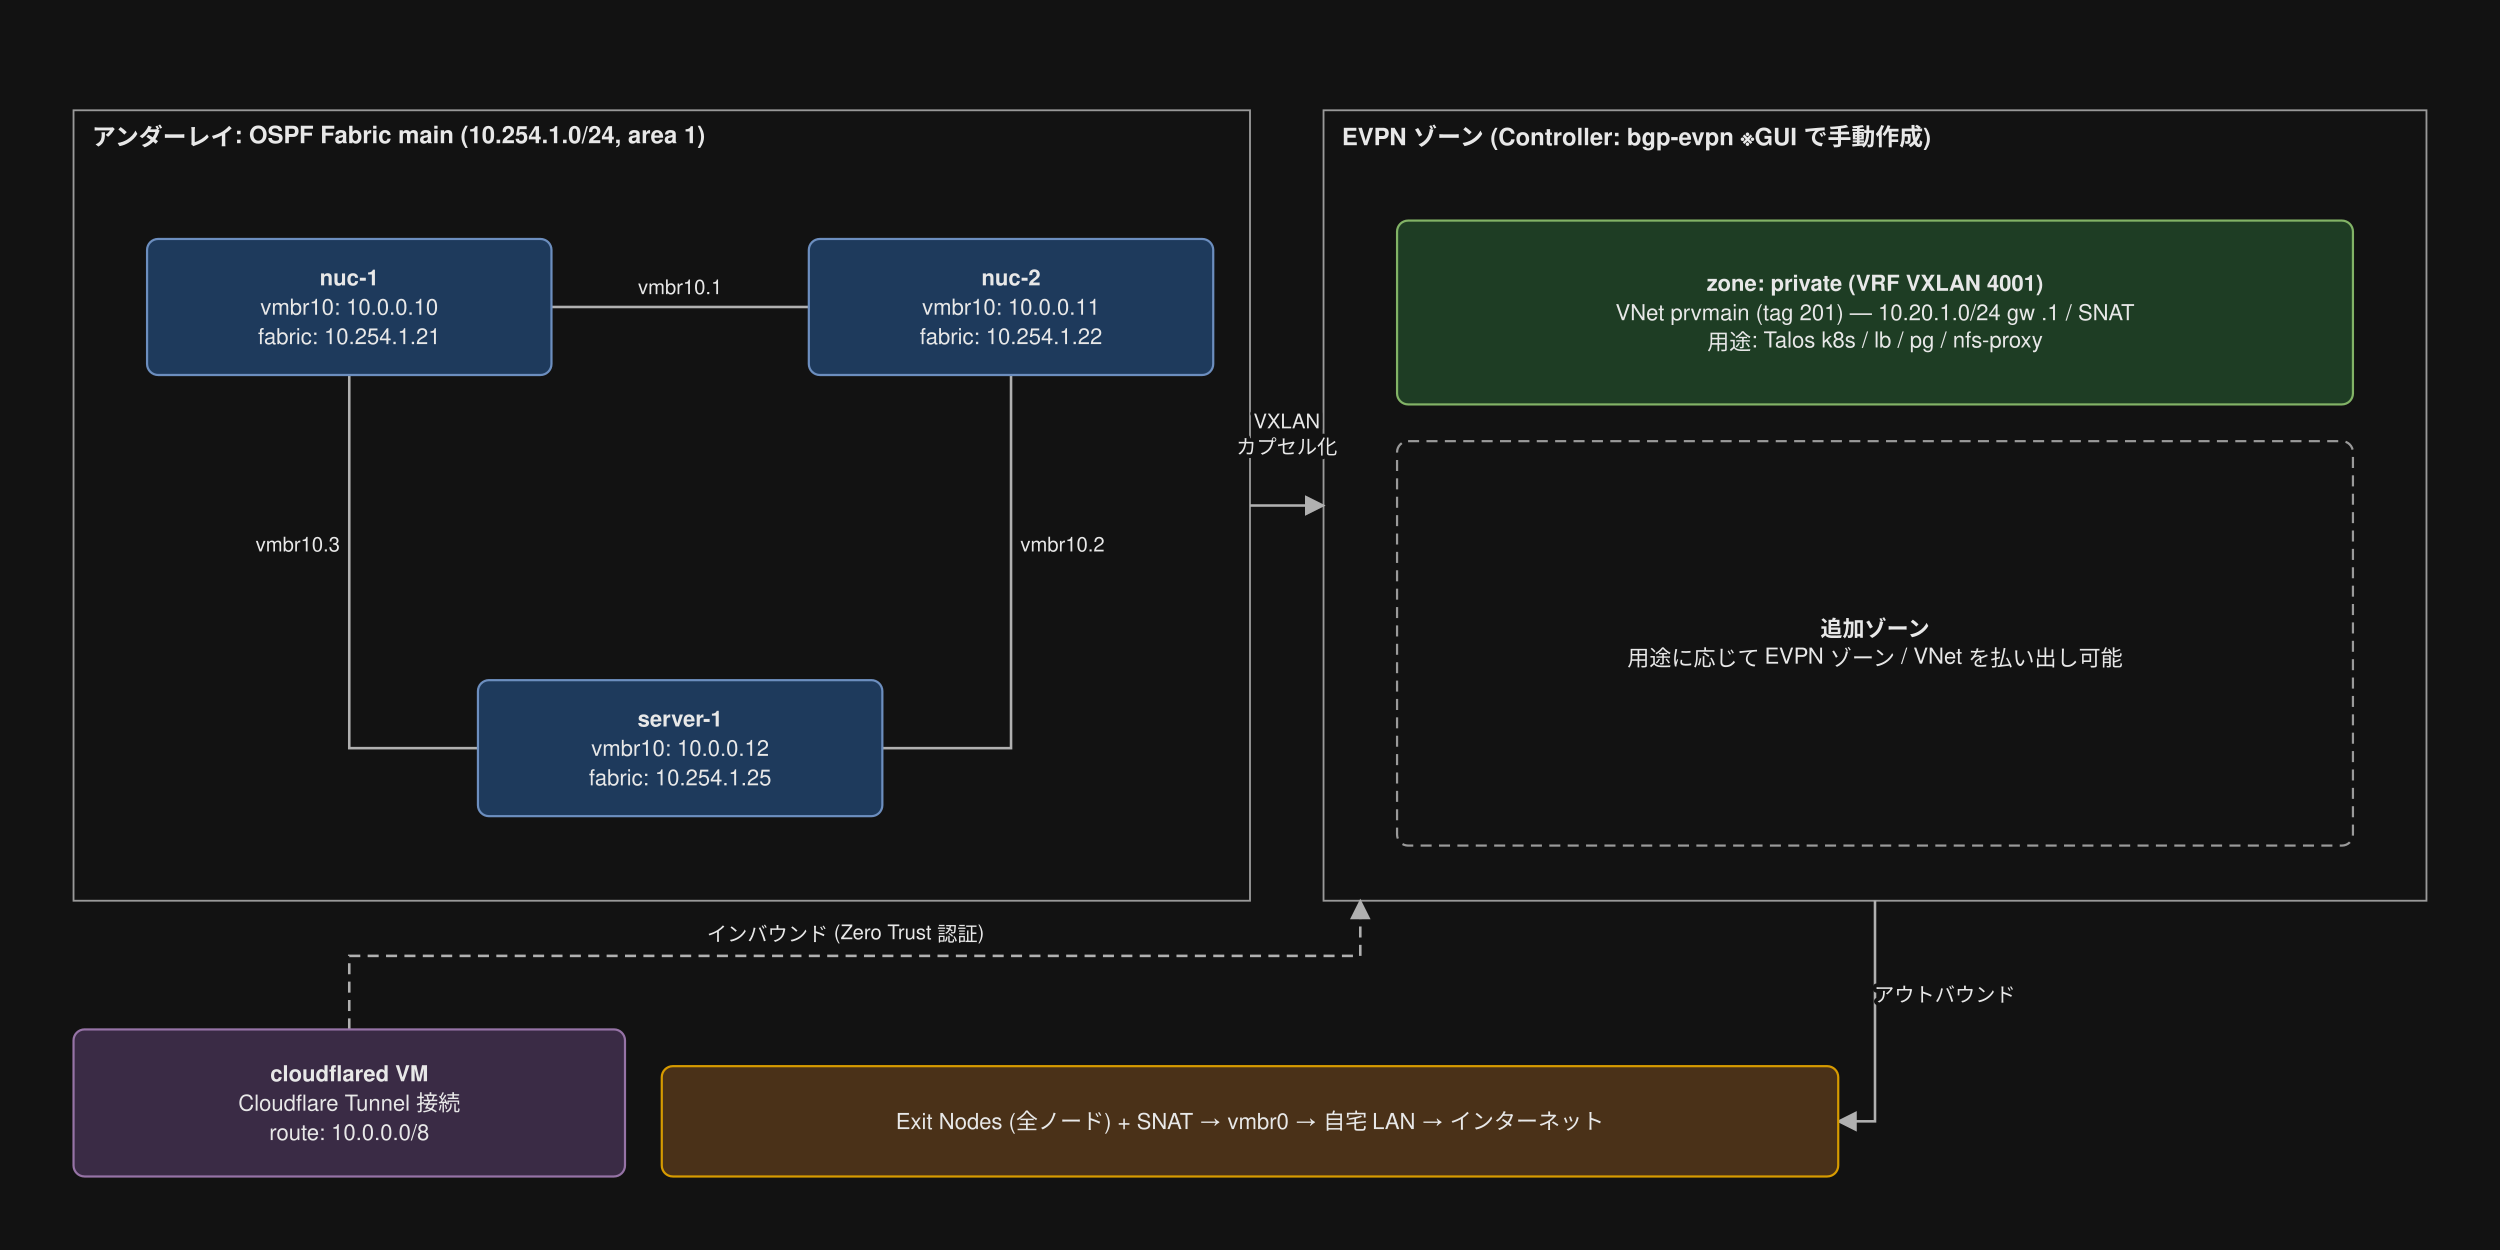
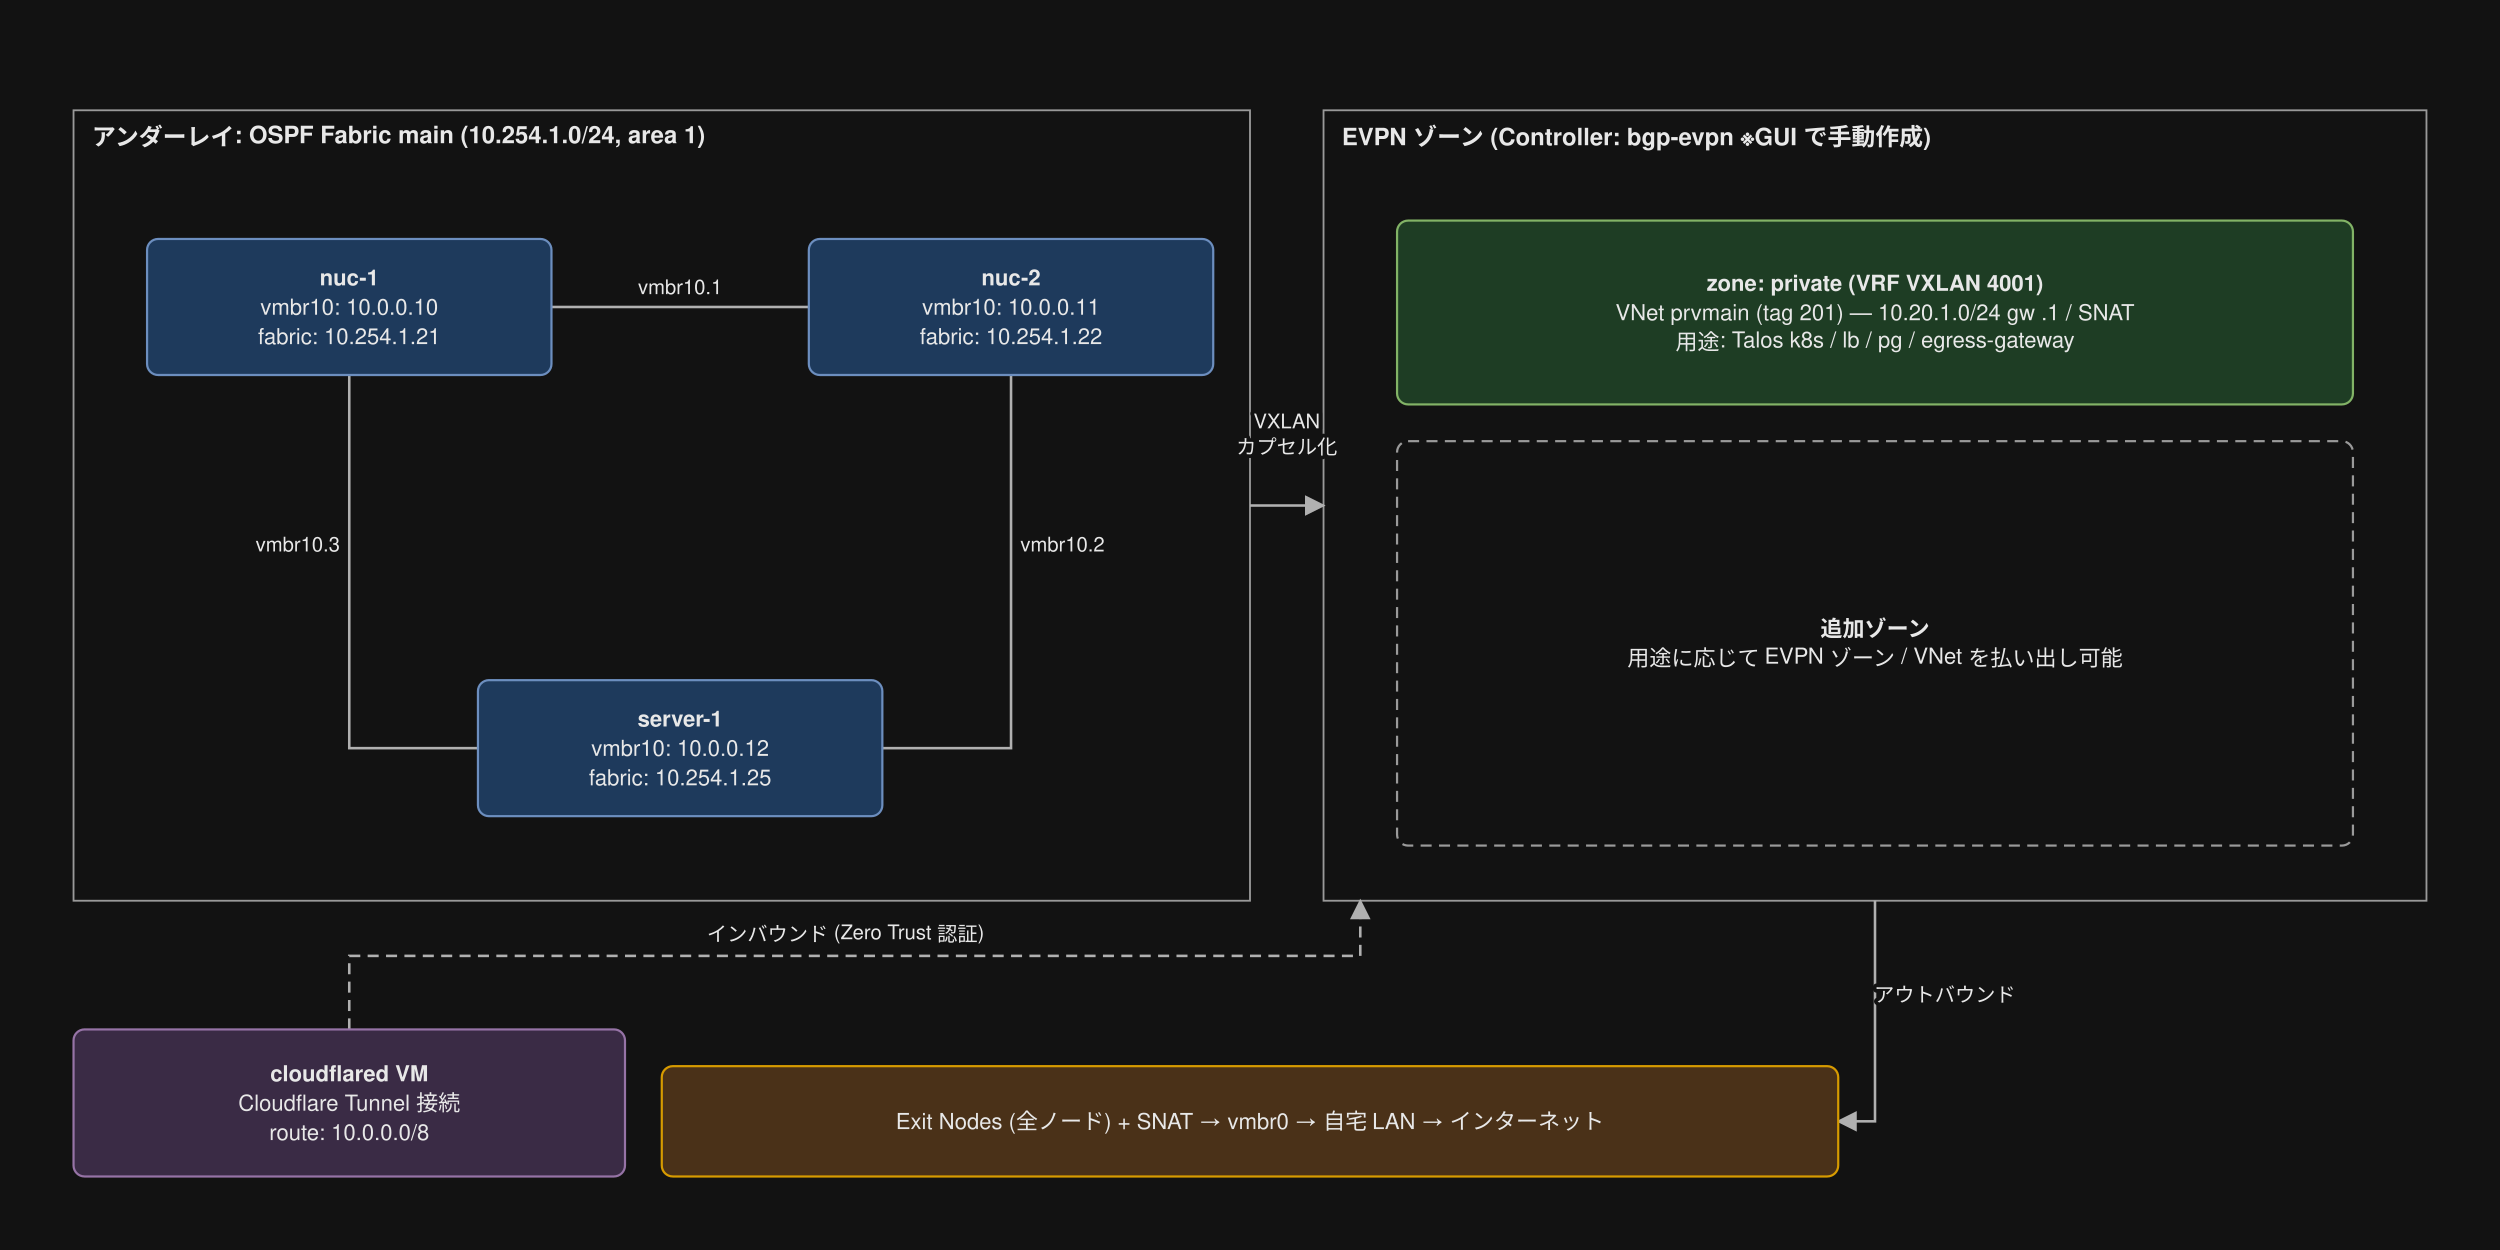
- <svg xmlns="http://www.w3.org/2000/svg" version="1.1" width="1360px" height="680px" viewBox="0 0 1360 680" content="&lt;mxfile host=&quot;app.diagrams.net&quot; agent=&quot;nuage-cluster-docs&quot; version=&quot;24.0.0&quot;&gt;&lt;diagram id=&quot;network&quot; name=&quot;network&quot;&gt;&lt;mxGraphModel dx=&quot;800&quot; dy=&quot;600&quot; grid=&quot;0&quot; gridSize=&quot;10&quot; guides=&quot;1&quot; tooltips=&quot;1&quot; connect=&quot;1&quot; arrows=&quot;1&quot; fold=&quot;1&quot; page=&quot;1&quot; pageScale=&quot;1&quot; pageWidth=&quot;1360&quot; pageHeight=&quot;680&quot; math=&quot;0&quot; shadow=&quot;0&quot; background=&quot;#121212&quot;&gt;&lt;root&gt;&lt;mxCell id=&quot;0&quot;/&gt;&lt;mxCell id=&quot;1&quot; parent=&quot;0&quot;/&gt;&lt;mxCell id=&quot;underlay&quot; value=&quot;アンダーレイ: OSPF Fabric main (10.254.1.0/24, area 1)&quot; style=&quot;rounded=0;whiteSpace=wrap;html=1;verticalAlign=top;align=left;spacingLeft=8;spacingTop=2;fontSize=13;fontStyle=1;fillColor=none;strokeColor=#999999;fontColor=#e8e8e8;&quot; vertex=&quot;1&quot; parent=&quot;1&quot;&gt;&lt;mxGeometry x=&quot;40&quot; y=&quot;60&quot; width=&quot;640&quot; height=&quot;430&quot; as=&quot;geometry&quot;/&gt;&lt;/mxCell&gt;&lt;mxCell id=&quot;un1&quot; value=&quot;nuc-1&amp;lt;br&amp;gt;vmbr10: 10.0.0.10&amp;lt;br&amp;gt;fabric: 10.254.1.21&quot; style=&quot;rounded=1;whiteSpace=wrap;html=1;fontSize=12;fillColor=#1e3a5c;strokeColor=#6c8ebf;fontColor=#e8e8e8;&quot; vertex=&quot;1&quot; parent=&quot;1&quot;&gt;&lt;mxGeometry x=&quot;80&quot; y=&quot;130&quot; width=&quot;220&quot; height=&quot;74&quot; as=&quot;geometry&quot;/&gt;&lt;/mxCell&gt;&lt;mxCell id=&quot;un2&quot; value=&quot;nuc-2&amp;lt;br&amp;gt;vmbr10: 10.0.0.11&amp;lt;br&amp;gt;fabric: 10.254.1.22&quot; style=&quot;rounded=1;whiteSpace=wrap;html=1;fontSize=12;fillColor=#1e3a5c;strokeColor=#6c8ebf;fontColor=#e8e8e8;&quot; vertex=&quot;1&quot; parent=&quot;1&quot;&gt;&lt;mxGeometry x=&quot;440&quot; y=&quot;130&quot; width=&quot;220&quot; height=&quot;74&quot; as=&quot;geometry&quot;/&gt;&lt;/mxCell&gt;&lt;mxCell id=&quot;us1&quot; value=&quot;server-1&amp;lt;br&amp;gt;vmbr10: 10.0.0.12&amp;lt;br&amp;gt;fabric: 10.254.1.25&quot; style=&quot;rounded=1;whiteSpace=wrap;html=1;fontSize=12;fillColor=#1e3a5c;strokeColor=#6c8ebf;fontColor=#e8e8e8;&quot; vertex=&quot;1&quot; parent=&quot;1&quot;&gt;&lt;mxGeometry x=&quot;260&quot; y=&quot;370&quot; width=&quot;220&quot; height=&quot;74&quot; as=&quot;geometry&quot;/&gt;&lt;/mxCell&gt;&lt;mxCell id=&quot;evpn&quot; value=&quot;EVPN ゾーン (Controller: bgp-evpn ※GUI で手動作成)&quot; style=&quot;rounded=0;whiteSpace=wrap;html=1;verticalAlign=top;align=left;spacingLeft=8;spacingTop=2;fontSize=13;fontStyle=1;fillColor=none;strokeColor=#999999;fontColor=#e8e8e8;&quot; vertex=&quot;1&quot; parent=&quot;1&quot;&gt;&lt;mxGeometry x=&quot;720&quot; y=&quot;60&quot; width=&quot;600&quot; height=&quot;430&quot; as=&quot;geometry&quot;/&gt;&lt;/mxCell&gt;&lt;mxCell id=&quot;zprv&quot; value=&quot;zone: private (VRF VXLAN 4001)&amp;lt;br&amp;gt;VNet prvmain (tag 201) — 10.20.1.0/24 gw .1 / SNAT&amp;lt;br&amp;gt;用途: Talos k8s / lb / pg / nfs-proxy&quot; style=&quot;rounded=1;whiteSpace=wrap;html=1;fontSize=12;fillColor=#1e3d24;strokeColor=#82b366;fontColor=#e8e8e8;&quot; vertex=&quot;1&quot; parent=&quot;1&quot;&gt;&lt;mxGeometry x=&quot;760&quot; y=&quot;120&quot; width=&quot;520&quot; height=&quot;100&quot; as=&quot;geometry&quot;/&gt;&lt;/mxCell&gt;&lt;mxCell id=&quot;zmore&quot; value=&quot;追加ゾーン&amp;lt;br&amp;gt;用途に応じて EVPN ゾーン / VNet を払い出し可能&quot; style=&quot;rounded=1;whiteSpace=wrap;html=1;fontSize=12;fillColor=none;strokeColor=#9a9a9a;fontColor=#e8e8e8;dashed=1;&quot; vertex=&quot;1&quot; parent=&quot;1&quot;&gt;&lt;mxGeometry x=&quot;760&quot; y=&quot;240&quot; width=&quot;520&quot; height=&quot;220&quot; as=&quot;geometry&quot;/&gt;&lt;/mxCell&gt;&lt;mxCell id=&quot;exit&quot; value=&quot;Exit Nodes (全ノード) + SNAT → vmbr0 → 自宅 LAN → インターネット&quot; style=&quot;rounded=1;whiteSpace=wrap;html=1;fontSize=12;fillColor=#4a3118;strokeColor=#d79b00;fontColor=#e8e8e8;&quot; vertex=&quot;1&quot; parent=&quot;1&quot;&gt;&lt;mxGeometry x=&quot;360&quot; y=&quot;580&quot; width=&quot;640&quot; height=&quot;60&quot; as=&quot;geometry&quot;/&gt;&lt;/mxCell&gt;&lt;mxCell id=&quot;cfd&quot; value=&quot;cloudflared VM&amp;lt;br&amp;gt;Cloudflare Tunnel 接続&amp;lt;br&amp;gt;route: 10.0.0.0/8&quot; style=&quot;rounded=1;whiteSpace=wrap;html=1;fontSize=12;fillColor=#3a2b45;strokeColor=#9673a6;fontColor=#e8e8e8;&quot; vertex=&quot;1&quot; parent=&quot;1&quot;&gt;&lt;mxGeometry x=&quot;40&quot; y=&quot;560&quot; width=&quot;300&quot; height=&quot;80&quot; as=&quot;geometry&quot;/&gt;&lt;/mxCell&gt;&lt;mxCell id=&quot;edge0&quot; value=&quot;vmbr10.1&quot; style=&quot;edgeStyle=orthogonalEdgeStyle;rounded=0;html=1;fontSize=11;exitX=1.0;exitY=0.5;exitDx=0;exitDy=0;entryX=0.0;entryY=0.5;entryDx=0;entryDy=0;endArrow=none;&quot; edge=&quot;1&quot; parent=&quot;1&quot; source=&quot;un1&quot; target=&quot;un2&quot;&gt;&lt;mxGeometry relative=&quot;1&quot; as=&quot;geometry&quot;&gt;&lt;/mxGeometry&gt;&lt;/mxCell&gt;&lt;mxCell id=&quot;edge1&quot; value=&quot;vmbr10.2&quot; style=&quot;edgeStyle=orthogonalEdgeStyle;rounded=0;html=1;fontSize=11;exitX=0.5;exitY=1.0;exitDx=0;exitDy=0;entryX=1.0;entryY=0.5;entryDx=0;entryDy=0;endArrow=none;&quot; edge=&quot;1&quot; parent=&quot;1&quot; source=&quot;un2&quot; target=&quot;us1&quot;&gt;&lt;mxGeometry relative=&quot;1&quot; as=&quot;geometry&quot;&gt;&lt;Array as=&quot;points&quot;&gt;&lt;mxPoint x=&quot;550&quot; y=&quot;407&quot;/&gt;&lt;/Array&gt;&lt;/mxGeometry&gt;&lt;/mxCell&gt;&lt;mxCell id=&quot;edge2&quot; value=&quot;vmbr10.3&quot; style=&quot;edgeStyle=orthogonalEdgeStyle;rounded=0;html=1;fontSize=11;exitX=0.0;exitY=0.5;exitDx=0;exitDy=0;entryX=0.5;entryY=1.0;entryDx=0;entryDy=0;endArrow=none;&quot; edge=&quot;1&quot; parent=&quot;1&quot; source=&quot;us1&quot; target=&quot;un1&quot;&gt;&lt;mxGeometry relative=&quot;1&quot; as=&quot;geometry&quot;&gt;&lt;Array as=&quot;points&quot;&gt;&lt;mxPoint x=&quot;190&quot; y=&quot;407&quot;/&gt;&lt;/Array&gt;&lt;/mxGeometry&gt;&lt;/mxCell&gt;&lt;mxCell id=&quot;edge3&quot; value=&quot;VXLAN&amp;lt;br&amp;gt;カプセル化&quot; style=&quot;edgeStyle=orthogonalEdgeStyle;rounded=0;html=1;fontSize=11;exitX=1.0;exitY=0.5;exitDx=0;exitDy=0;entryX=0.0;entryY=0.5;entryDx=0;entryDy=0;&quot; edge=&quot;1&quot; parent=&quot;1&quot; source=&quot;underlay&quot; target=&quot;evpn&quot;&gt;&lt;mxGeometry relative=&quot;1&quot; as=&quot;geometry&quot;&gt;&lt;/mxGeometry&gt;&lt;/mxCell&gt;&lt;mxCell id=&quot;edge4&quot; value=&quot;アウトバウンド&quot; style=&quot;edgeStyle=orthogonalEdgeStyle;rounded=0;html=1;fontSize=11;exitX=0.5;exitY=1.0;exitDx=0;exitDy=0;entryX=1.0;entryY=0.5;entryDx=0;entryDy=0;&quot; edge=&quot;1&quot; parent=&quot;1&quot; source=&quot;evpn&quot; target=&quot;exit&quot;&gt;&lt;mxGeometry relative=&quot;1&quot; as=&quot;geometry&quot;&gt;&lt;Array as=&quot;points&quot;&gt;&lt;mxPoint x=&quot;1020&quot; y=&quot;610&quot;/&gt;&lt;/Array&gt;&lt;/mxGeometry&gt;&lt;/mxCell&gt;&lt;mxCell id=&quot;edge5&quot; value=&quot;インバウンド (Zero Trust 認証)&quot; style=&quot;edgeStyle=orthogonalEdgeStyle;rounded=0;html=1;fontSize=11;exitX=0.5;exitY=0.0;exitDx=0;exitDy=0;entryX=0.033;entryY=1.0;entryDx=0;entryDy=0;dashed=1;&quot; edge=&quot;1&quot; parent=&quot;1&quot; source=&quot;cfd&quot; target=&quot;evpn&quot;&gt;&lt;mxGeometry relative=&quot;1&quot; as=&quot;geometry&quot;&gt;&lt;Array as=&quot;points&quot;&gt;&lt;mxPoint x=&quot;190&quot; y=&quot;520&quot;/&gt;&lt;mxPoint x=&quot;740&quot; y=&quot;520&quot;/&gt;&lt;/Array&gt;&lt;/mxGeometry&gt;&lt;/mxCell&gt;&lt;/root&gt;&lt;/mxGraphModel&gt;&lt;/diagram&gt;&lt;/mxfile&gt;">
+ <svg xmlns="http://www.w3.org/2000/svg" version="1.1" width="1360px" height="680px" viewBox="0 0 1360 680" content="&lt;mxfile host=&quot;app.diagrams.net&quot; agent=&quot;nuage-cluster-docs&quot; version=&quot;24.0.0&quot;&gt;&lt;diagram id=&quot;network&quot; name=&quot;network&quot;&gt;&lt;mxGraphModel dx=&quot;800&quot; dy=&quot;600&quot; grid=&quot;0&quot; gridSize=&quot;10&quot; guides=&quot;1&quot; tooltips=&quot;1&quot; connect=&quot;1&quot; arrows=&quot;1&quot; fold=&quot;1&quot; page=&quot;1&quot; pageScale=&quot;1&quot; pageWidth=&quot;1360&quot; pageHeight=&quot;680&quot; math=&quot;0&quot; shadow=&quot;0&quot; background=&quot;#121212&quot;&gt;&lt;root&gt;&lt;mxCell id=&quot;0&quot;/&gt;&lt;mxCell id=&quot;1&quot; parent=&quot;0&quot;/&gt;&lt;mxCell id=&quot;underlay&quot; value=&quot;アンダーレイ: OSPF Fabric main (10.254.1.0/24, area 1)&quot; style=&quot;rounded=0;whiteSpace=wrap;html=1;verticalAlign=top;align=left;spacingLeft=8;spacingTop=2;fontSize=13;fontStyle=1;fillColor=none;strokeColor=#999999;fontColor=#e8e8e8;&quot; vertex=&quot;1&quot; parent=&quot;1&quot;&gt;&lt;mxGeometry x=&quot;40&quot; y=&quot;60&quot; width=&quot;640&quot; height=&quot;430&quot; as=&quot;geometry&quot;/&gt;&lt;/mxCell&gt;&lt;mxCell id=&quot;un1&quot; value=&quot;nuc-1&amp;lt;br&amp;gt;vmbr10: 10.0.0.10&amp;lt;br&amp;gt;fabric: 10.254.1.21&quot; style=&quot;rounded=1;whiteSpace=wrap;html=1;fontSize=12;fillColor=#1e3a5c;strokeColor=#6c8ebf;fontColor=#e8e8e8;&quot; vertex=&quot;1&quot; parent=&quot;1&quot;&gt;&lt;mxGeometry x=&quot;80&quot; y=&quot;130&quot; width=&quot;220&quot; height=&quot;74&quot; as=&quot;geometry&quot;/&gt;&lt;/mxCell&gt;&lt;mxCell id=&quot;un2&quot; value=&quot;nuc-2&amp;lt;br&amp;gt;vmbr10: 10.0.0.11&amp;lt;br&amp;gt;fabric: 10.254.1.22&quot; style=&quot;rounded=1;whiteSpace=wrap;html=1;fontSize=12;fillColor=#1e3a5c;strokeColor=#6c8ebf;fontColor=#e8e8e8;&quot; vertex=&quot;1&quot; parent=&quot;1&quot;&gt;&lt;mxGeometry x=&quot;440&quot; y=&quot;130&quot; width=&quot;220&quot; height=&quot;74&quot; as=&quot;geometry&quot;/&gt;&lt;/mxCell&gt;&lt;mxCell id=&quot;us1&quot; value=&quot;server-1&amp;lt;br&amp;gt;vmbr10: 10.0.0.12&amp;lt;br&amp;gt;fabric: 10.254.1.25&quot; style=&quot;rounded=1;whiteSpace=wrap;html=1;fontSize=12;fillColor=#1e3a5c;strokeColor=#6c8ebf;fontColor=#e8e8e8;&quot; vertex=&quot;1&quot; parent=&quot;1&quot;&gt;&lt;mxGeometry x=&quot;260&quot; y=&quot;370&quot; width=&quot;220&quot; height=&quot;74&quot; as=&quot;geometry&quot;/&gt;&lt;/mxCell&gt;&lt;mxCell id=&quot;evpn&quot; value=&quot;EVPN ゾーン (Controller: bgp-evpn ※GUI で手動作成)&quot; style=&quot;rounded=0;whiteSpace=wrap;html=1;verticalAlign=top;align=left;spacingLeft=8;spacingTop=2;fontSize=13;fontStyle=1;fillColor=none;strokeColor=#999999;fontColor=#e8e8e8;&quot; vertex=&quot;1&quot; parent=&quot;1&quot;&gt;&lt;mxGeometry x=&quot;720&quot; y=&quot;60&quot; width=&quot;600&quot; height=&quot;430&quot; as=&quot;geometry&quot;/&gt;&lt;/mxCell&gt;&lt;mxCell id=&quot;zprv&quot; value=&quot;zone: private (VRF VXLAN 4001)&amp;lt;br&amp;gt;VNet prvmain (tag 201) — 10.20.1.0/24 gw .1 / SNAT&amp;lt;br&amp;gt;用途: Talos k8s / lb / pg / egress-gateway&quot; style=&quot;rounded=1;whiteSpace=wrap;html=1;fontSize=12;fillColor=#1e3d24;strokeColor=#82b366;fontColor=#e8e8e8;&quot; vertex=&quot;1&quot; parent=&quot;1&quot;&gt;&lt;mxGeometry x=&quot;760&quot; y=&quot;120&quot; width=&quot;520&quot; height=&quot;100&quot; as=&quot;geometry&quot;/&gt;&lt;/mxCell&gt;&lt;mxCell id=&quot;zmore&quot; value=&quot;追加ゾーン&amp;lt;br&amp;gt;用途に応じて EVPN ゾーン / VNet を払い出し可能&quot; style=&quot;rounded=1;whiteSpace=wrap;html=1;fontSize=12;fillColor=none;strokeColor=#9a9a9a;fontColor=#e8e8e8;dashed=1;&quot; vertex=&quot;1&quot; parent=&quot;1&quot;&gt;&lt;mxGeometry x=&quot;760&quot; y=&quot;240&quot; width=&quot;520&quot; height=&quot;220&quot; as=&quot;geometry&quot;/&gt;&lt;/mxCell&gt;&lt;mxCell id=&quot;exit&quot; value=&quot;Exit Nodes (全ノード) + SNAT → vmbr0 → 自宅 LAN → インターネット&quot; style=&quot;rounded=1;whiteSpace=wrap;html=1;fontSize=12;fillColor=#4a3118;strokeColor=#d79b00;fontColor=#e8e8e8;&quot; vertex=&quot;1&quot; parent=&quot;1&quot;&gt;&lt;mxGeometry x=&quot;360&quot; y=&quot;580&quot; width=&quot;640&quot; height=&quot;60&quot; as=&quot;geometry&quot;/&gt;&lt;/mxCell&gt;&lt;mxCell id=&quot;cfd&quot; value=&quot;cloudflared VM&amp;lt;br&amp;gt;Cloudflare Tunnel 接続&amp;lt;br&amp;gt;route: 10.0.0.0/8&quot; style=&quot;rounded=1;whiteSpace=wrap;html=1;fontSize=12;fillColor=#3a2b45;strokeColor=#9673a6;fontColor=#e8e8e8;&quot; vertex=&quot;1&quot; parent=&quot;1&quot;&gt;&lt;mxGeometry x=&quot;40&quot; y=&quot;560&quot; width=&quot;300&quot; height=&quot;80&quot; as=&quot;geometry&quot;/&gt;&lt;/mxCell&gt;&lt;mxCell id=&quot;edge0&quot; value=&quot;vmbr10.1&quot; style=&quot;edgeStyle=orthogonalEdgeStyle;rounded=0;html=1;fontSize=11;exitX=1.0;exitY=0.5;exitDx=0;exitDy=0;entryX=0.0;entryY=0.5;entryDx=0;entryDy=0;endArrow=none;&quot; edge=&quot;1&quot; parent=&quot;1&quot; source=&quot;un1&quot; target=&quot;un2&quot;&gt;&lt;mxGeometry relative=&quot;1&quot; as=&quot;geometry&quot;&gt;&lt;/mxGeometry&gt;&lt;/mxCell&gt;&lt;mxCell id=&quot;edge1&quot; value=&quot;vmbr10.2&quot; style=&quot;edgeStyle=orthogonalEdgeStyle;rounded=0;html=1;fontSize=11;exitX=0.5;exitY=1.0;exitDx=0;exitDy=0;entryX=1.0;entryY=0.5;entryDx=0;entryDy=0;endArrow=none;&quot; edge=&quot;1&quot; parent=&quot;1&quot; source=&quot;un2&quot; target=&quot;us1&quot;&gt;&lt;mxGeometry relative=&quot;1&quot; as=&quot;geometry&quot;&gt;&lt;Array as=&quot;points&quot;&gt;&lt;mxPoint x=&quot;550&quot; y=&quot;407&quot;/&gt;&lt;/Array&gt;&lt;/mxGeometry&gt;&lt;/mxCell&gt;&lt;mxCell id=&quot;edge2&quot; value=&quot;vmbr10.3&quot; style=&quot;edgeStyle=orthogonalEdgeStyle;rounded=0;html=1;fontSize=11;exitX=0.0;exitY=0.5;exitDx=0;exitDy=0;entryX=0.5;entryY=1.0;entryDx=0;entryDy=0;endArrow=none;&quot; edge=&quot;1&quot; parent=&quot;1&quot; source=&quot;us1&quot; target=&quot;un1&quot;&gt;&lt;mxGeometry relative=&quot;1&quot; as=&quot;geometry&quot;&gt;&lt;Array as=&quot;points&quot;&gt;&lt;mxPoint x=&quot;190&quot; y=&quot;407&quot;/&gt;&lt;/Array&gt;&lt;/mxGeometry&gt;&lt;/mxCell&gt;&lt;mxCell id=&quot;edge3&quot; value=&quot;VXLAN&amp;lt;br&amp;gt;カプセル化&quot; style=&quot;edgeStyle=orthogonalEdgeStyle;rounded=0;html=1;fontSize=11;exitX=1.0;exitY=0.5;exitDx=0;exitDy=0;entryX=0.0;entryY=0.5;entryDx=0;entryDy=0;&quot; edge=&quot;1&quot; parent=&quot;1&quot; source=&quot;underlay&quot; target=&quot;evpn&quot;&gt;&lt;mxGeometry relative=&quot;1&quot; as=&quot;geometry&quot;&gt;&lt;/mxGeometry&gt;&lt;/mxCell&gt;&lt;mxCell id=&quot;edge4&quot; value=&quot;アウトバウンド&quot; style=&quot;edgeStyle=orthogonalEdgeStyle;rounded=0;html=1;fontSize=11;exitX=0.5;exitY=1.0;exitDx=0;exitDy=0;entryX=1.0;entryY=0.5;entryDx=0;entryDy=0;&quot; edge=&quot;1&quot; parent=&quot;1&quot; source=&quot;evpn&quot; target=&quot;exit&quot;&gt;&lt;mxGeometry relative=&quot;1&quot; as=&quot;geometry&quot;&gt;&lt;Array as=&quot;points&quot;&gt;&lt;mxPoint x=&quot;1020&quot; y=&quot;610&quot;/&gt;&lt;/Array&gt;&lt;/mxGeometry&gt;&lt;/mxCell&gt;&lt;mxCell id=&quot;edge5&quot; value=&quot;インバウンド (Zero Trust 認証)&quot; style=&quot;edgeStyle=orthogonalEdgeStyle;rounded=0;html=1;fontSize=11;exitX=0.5;exitY=0.0;exitDx=0;exitDy=0;entryX=0.033;entryY=1.0;entryDx=0;entryDy=0;dashed=1;&quot; edge=&quot;1&quot; parent=&quot;1&quot; source=&quot;cfd&quot; target=&quot;evpn&quot;&gt;&lt;mxGeometry relative=&quot;1&quot; as=&quot;geometry&quot;&gt;&lt;Array as=&quot;points&quot;&gt;&lt;mxPoint x=&quot;190&quot; y=&quot;520&quot;/&gt;&lt;mxPoint x=&quot;740&quot; y=&quot;520&quot;/&gt;&lt;/Array&gt;&lt;/mxGeometry&gt;&lt;/mxCell&gt;&lt;/root&gt;&lt;/mxGraphModel&gt;&lt;/diagram&gt;&lt;/mxfile&gt;">
  <defs>
    <marker id="arrow" viewBox="0 0 10 10" refX="9" refY="5" markerWidth="8" markerHeight="8" orient="auto-start-reverse">
      <path d="M 0 0 L 10 5 L 0 10 z" fill="#b0b0b0" />
    </marker>
  </defs>
  <rect x="0" y="0" width="1360" height="680" fill="#121212" />
  <rect x="40" y="60" width="640" height="430" fill="none" stroke="#999999" stroke-width="1" />
  <text x="50" y="79" font-family="Helvetica, Arial, sans-serif" font-size="13" font-weight="bold" fill="#e8e8e8">アンダーレイ: OSPF Fabric main (10.254.1.0/24, area 1)</text>
  <rect x="720" y="60" width="600" height="430" fill="none" stroke="#999999" stroke-width="1" />
  <text x="730" y="79" font-family="Helvetica, Arial, sans-serif" font-size="13" font-weight="bold" fill="#e8e8e8">EVPN ゾーン (Controller: bgp-evpn ※GUI で手動作成)</text>
  <polyline points="300,167 440,167" fill="none" stroke="#b0b0b0" stroke-width="1.4" />
  <text x="370" y="160" font-family="Helvetica, Arial, sans-serif" font-size="11" fill="#e8e8e8" text-anchor="middle" stroke="#121212" stroke-width="4" paint-order="stroke" stroke-linejoin="round">vmbr10.1</text>
  <polyline points="550,204 550,407 480,407" fill="none" stroke="#b0b0b0" stroke-width="1.4" />
  <text x="578" y="300" font-family="Helvetica, Arial, sans-serif" font-size="11" fill="#e8e8e8" text-anchor="middle" stroke="#121212" stroke-width="4" paint-order="stroke" stroke-linejoin="round">vmbr10.2</text>
  <polyline points="260,407 190,407 190,204" fill="none" stroke="#b0b0b0" stroke-width="1.4" />
  <text x="162" y="300" font-family="Helvetica, Arial, sans-serif" font-size="11" fill="#e8e8e8" text-anchor="middle" stroke="#121212" stroke-width="4" paint-order="stroke" stroke-linejoin="round">vmbr10.3</text>
  <polyline points="680,275 720,275" fill="none" stroke="#b0b0b0" stroke-width="1.4" marker-end="url(#arrow)" />
  <text x="700" y="233" font-family="Helvetica, Arial, sans-serif" font-size="11" fill="#e8e8e8" text-anchor="middle" stroke="#121212" stroke-width="4" paint-order="stroke" stroke-linejoin="round">VXLAN</text>
  <text x="700" y="247" font-family="Helvetica, Arial, sans-serif" font-size="11" fill="#e8e8e8" text-anchor="middle" stroke="#121212" stroke-width="4" paint-order="stroke" stroke-linejoin="round">カプセル化</text>
  <polyline points="1020,490 1020,610 1000,610" fill="none" stroke="#b0b0b0" stroke-width="1.4" marker-end="url(#arrow)" />
  <text x="1058" y="545" font-family="Helvetica, Arial, sans-serif" font-size="11" fill="#e8e8e8" text-anchor="middle" stroke="#121212" stroke-width="4" paint-order="stroke" stroke-linejoin="round">アウトバウンド</text>
  <polyline points="190,560 190,520 740,520 740,490" fill="none" stroke="#b0b0b0" stroke-width="1.4" stroke-dasharray="6 4" marker-end="url(#arrow)" />
  <text x="460" y="512" font-family="Helvetica, Arial, sans-serif" font-size="11" fill="#e8e8e8" text-anchor="middle" stroke="#121212" stroke-width="4" paint-order="stroke" stroke-linejoin="round">インバウンド (Zero Trust 認証)</text>
  <rect x="80" y="130" width="220" height="74" rx="6" ry="6" fill="#1e3a5c" stroke="#6c8ebf" stroke-width="1.2" />
  <text x="190.0" y="155.2" font-family="Helvetica, Arial, sans-serif" font-size="12" font-weight="bold" fill="#e8e8e8" text-anchor="middle">nuc-1</text>
  <text x="190.0" y="171.2" font-family="Helvetica, Arial, sans-serif" font-size="12" fill="#e8e8e8" text-anchor="middle">vmbr10: 10.0.0.10</text>
  <text x="190.0" y="187.2" font-family="Helvetica, Arial, sans-serif" font-size="12" fill="#e8e8e8" text-anchor="middle">fabric: 10.254.1.21</text>
  <rect x="440" y="130" width="220" height="74" rx="6" ry="6" fill="#1e3a5c" stroke="#6c8ebf" stroke-width="1.2" />
  <text x="550.0" y="155.2" font-family="Helvetica, Arial, sans-serif" font-size="12" font-weight="bold" fill="#e8e8e8" text-anchor="middle">nuc-2</text>
  <text x="550.0" y="171.2" font-family="Helvetica, Arial, sans-serif" font-size="12" fill="#e8e8e8" text-anchor="middle">vmbr10: 10.0.0.11</text>
  <text x="550.0" y="187.2" font-family="Helvetica, Arial, sans-serif" font-size="12" fill="#e8e8e8" text-anchor="middle">fabric: 10.254.1.22</text>
  <rect x="260" y="370" width="220" height="74" rx="6" ry="6" fill="#1e3a5c" stroke="#6c8ebf" stroke-width="1.2" />
  <text x="370.0" y="395.2" font-family="Helvetica, Arial, sans-serif" font-size="12" font-weight="bold" fill="#e8e8e8" text-anchor="middle">server-1</text>
  <text x="370.0" y="411.2" font-family="Helvetica, Arial, sans-serif" font-size="12" fill="#e8e8e8" text-anchor="middle">vmbr10: 10.0.0.12</text>
  <text x="370.0" y="427.2" font-family="Helvetica, Arial, sans-serif" font-size="12" fill="#e8e8e8" text-anchor="middle">fabric: 10.254.1.25</text>
  <rect x="760" y="120" width="520" height="100" rx="6" ry="6" fill="#1e3d24" stroke="#82b366" stroke-width="1.2" />
  <text x="1020.0" y="158.2" font-family="Helvetica, Arial, sans-serif" font-size="12" font-weight="bold" fill="#e8e8e8" text-anchor="middle">zone: private (VRF VXLAN 4001)</text>
  <text x="1020.0" y="174.2" font-family="Helvetica, Arial, sans-serif" font-size="12" fill="#e8e8e8" text-anchor="middle">VNet prvmain (tag 201) — 10.20.1.0/24 gw .1 / SNAT</text>
-   <text x="1020.0" y="190.2" font-family="Helvetica, Arial, sans-serif" font-size="12" fill="#e8e8e8" text-anchor="middle">用途: Talos k8s / lb / pg / nfs-proxy</text>
+   <text x="1020.0" y="190.2" font-family="Helvetica, Arial, sans-serif" font-size="12" fill="#e8e8e8" text-anchor="middle">用途: Talos k8s / lb / pg / egress-gateway</text>
  <rect x="760" y="240" width="520" height="220" rx="6" ry="6" fill="none" stroke="#9a9a9a" stroke-width="1.2" stroke-dasharray="6 4" />
  <text x="1020.0" y="346.2" font-family="Helvetica, Arial, sans-serif" font-size="12" font-weight="bold" fill="#e8e8e8" text-anchor="middle">追加ゾーン</text>
  <text x="1020.0" y="362.2" font-family="Helvetica, Arial, sans-serif" font-size="12" fill="#e8e8e8" text-anchor="middle">用途に応じて EVPN ゾーン / VNet を払い出し可能</text>
  <rect x="360" y="580" width="640" height="60" rx="6" ry="6" fill="#4a3118" stroke="#d79b00" stroke-width="1.2" />
  <text x="680.0" y="614.2" font-family="Helvetica, Arial, sans-serif" font-size="12" fill="#e8e8e8" text-anchor="middle">Exit Nodes (全ノード) + SNAT → vmbr0 → 自宅 LAN → インターネット</text>
  <rect x="40" y="560" width="300" height="80" rx="6" ry="6" fill="#3a2b45" stroke="#9673a6" stroke-width="1.2" />
  <text x="190.0" y="588.2" font-family="Helvetica, Arial, sans-serif" font-size="12" font-weight="bold" fill="#e8e8e8" text-anchor="middle">cloudflared VM</text>
  <text x="190.0" y="604.2" font-family="Helvetica, Arial, sans-serif" font-size="12" fill="#e8e8e8" text-anchor="middle">Cloudflare Tunnel 接続</text>
  <text x="190.0" y="620.2" font-family="Helvetica, Arial, sans-serif" font-size="12" fill="#e8e8e8" text-anchor="middle">route: 10.0.0.0/8</text>
</svg>
